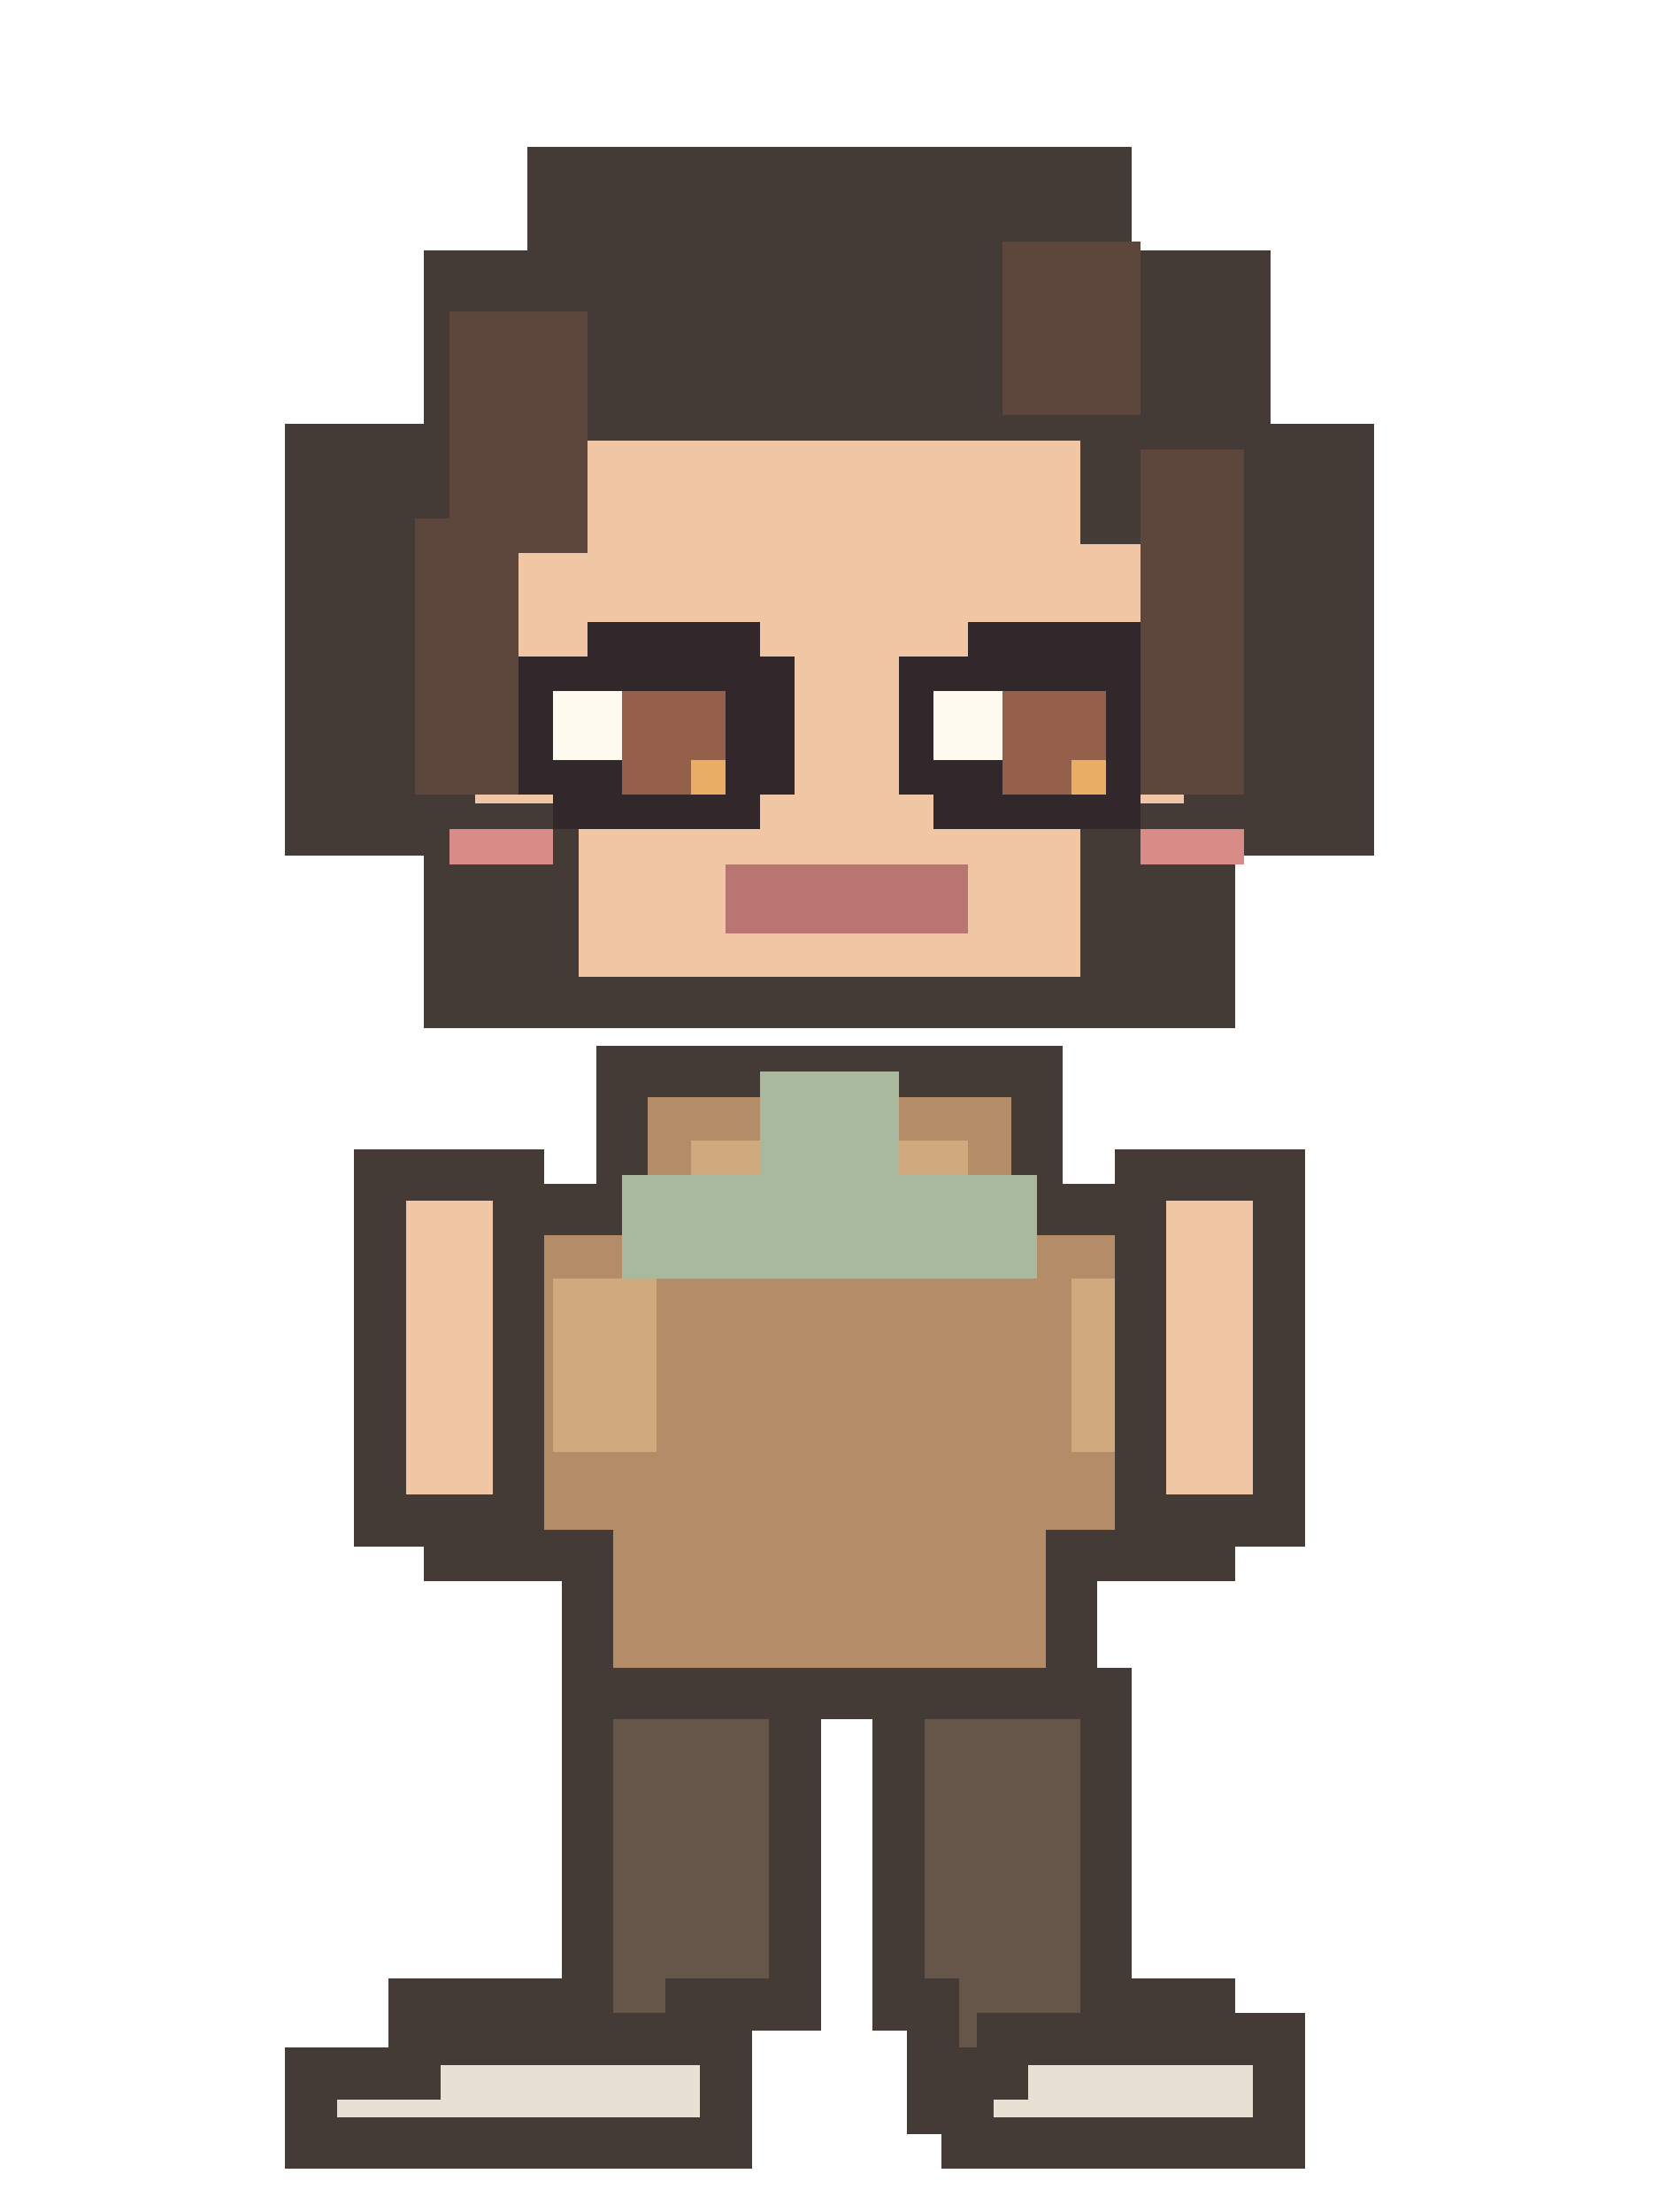
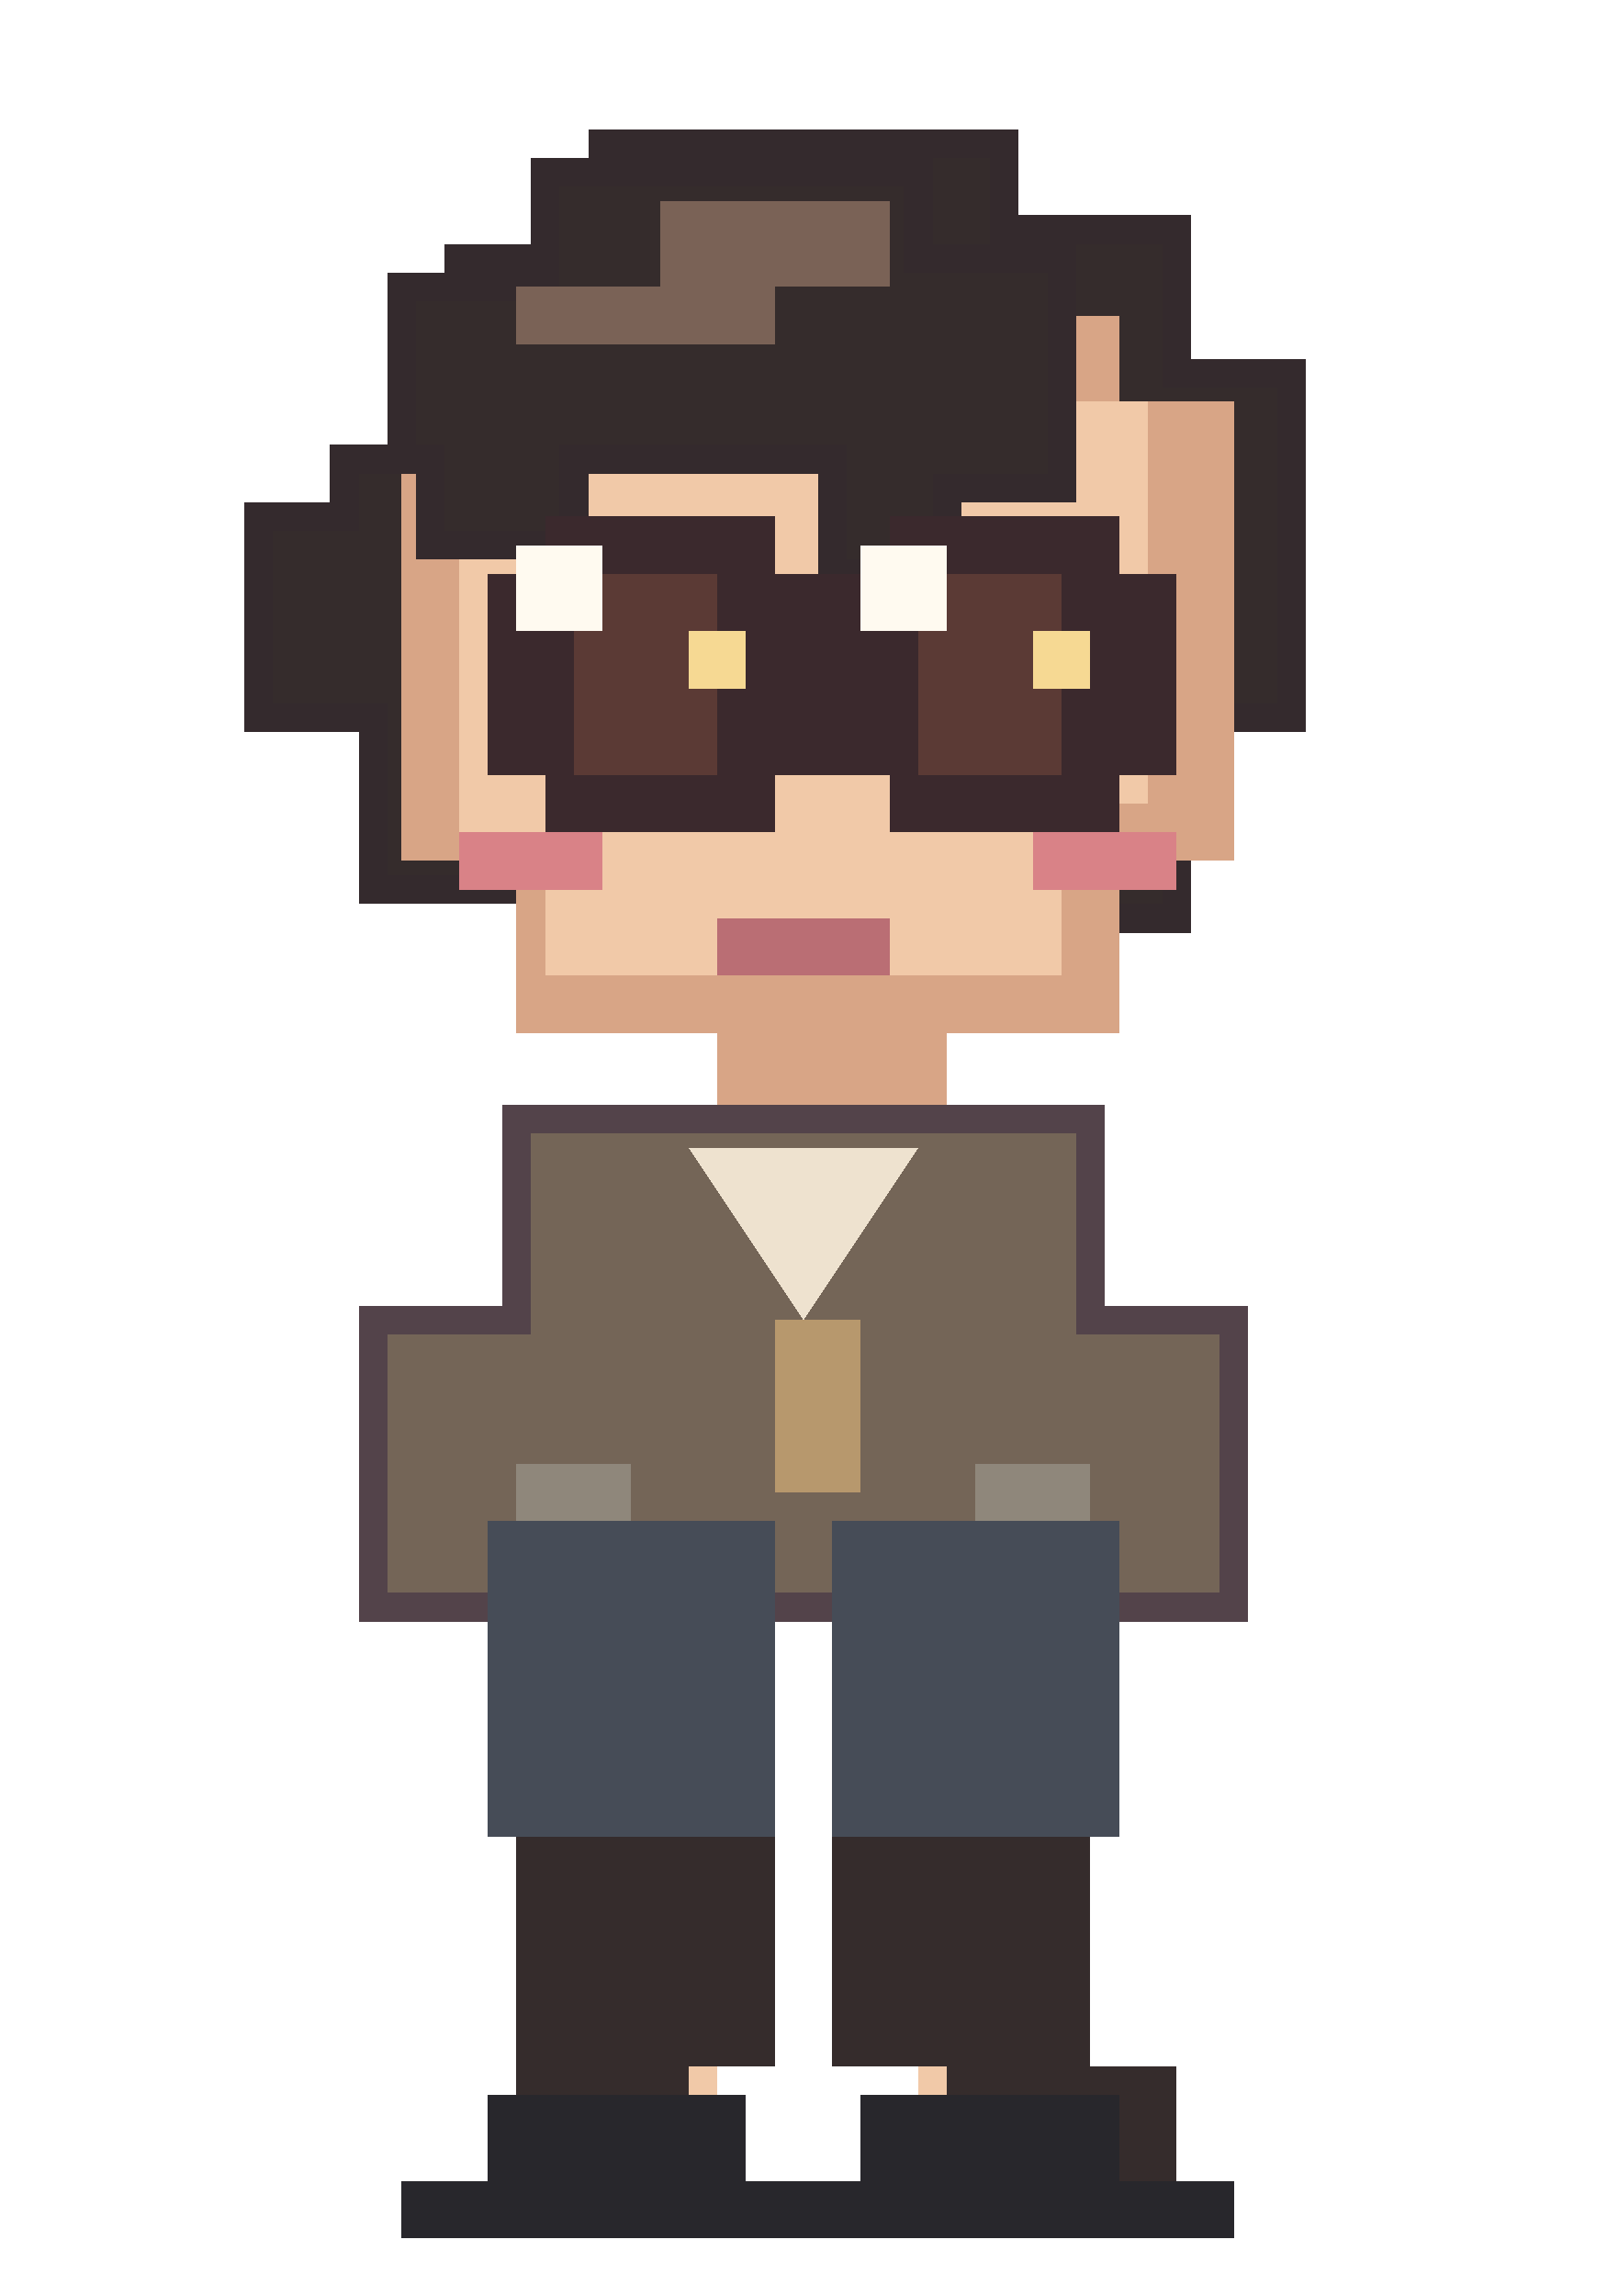
- <svg xmlns="http://www.w3.org/2000/svg" viewBox="0 0 48 64" shape-rendering="crispEdges">
-   <g stroke="#443b36" stroke-width="1.5" stroke-linejoin="miter">
-     <path fill="#443b36" d="M16 5h16v3h4v5h3v11h-4v5h-4v-4H17v4h-4v-5H9V13h4V8h3z" />
-     <path fill="#f0c6a4" d="M16 12h16v3h3v9h-3v5H16v-5h-3v-9h3z" />
-     <path fill="#32272b" d="M15 19h2v-1h5v1h1v4h-1v1h-6v-1h-1z M26 19h2v-1h5v1h1v4h-1v1h-6v-1h-1z" stroke="none" />
-     <path fill="#95604a" d="M18 20h3v3h-3zm11 0h3v3h-3z" stroke="none" />
-     <path fill="#fffaf0" d="M16 20h2v2h-2zm11 0h2v2h-2z" stroke="none" />
-     <path fill="#e9ad63" d="M20 22h1v1h-1zm11 0h1v1h-1z" stroke="none" />
-     <path fill="#d88b87" d="M13 24h3v1h-3zm20 0h3v1h-3z" stroke="none" />
-     <path fill="#b87571" d="M21 25h7v2h-7z" stroke="none" />
-     <path fill="#5d473c" d="M13 9h4v7h-4zm16-2h4v5h-4zm-17 8h3v8h-3zm21-2h3v10h-3z" stroke="none" />
-     <path fill="#b58c68" d="M18 31h12v4h5v10h-4v4H17v-4h-4V35h5z" />
-     <path fill="#d0aa7d" d="M20 33h8v3h-8zm-4 4h3v5h-3zm15 0h2v5h-2z" stroke="none" />
-     <path fill="#f0c6a4" d="M11 34h4v10h-4zm22 0h4v10h-4z" />
-     <path fill="#66564a" d="M17 49h6v9h-3v3h-8v-3h5zm9 0h6v9h3v3h-8v-3h-1z" />
-     <path fill="#e8e0d2" d="M12 59h9v3H9v-2h3zm17 0h8v3h-9v-2h1z" />
-     <path fill="#a8b99d" d="M18 34h12v3H18zm4-3h4v3h-4z" stroke="none" />
-   </g>
+ <svg xmlns="http://www.w3.org/2000/svg" viewBox="0 0 56 80" shape-rendering="crispEdges">
+   <path fill="#352c2c" stroke="#342a2d" stroke-width="1" d="M12 16h4V9h5V5h14v3h6v5h4v12h-4v7h-5v-7h-3v-4H18v10h-5v-6H9V18h3z" />
+   <path fill="#d8a586" d="M25 34h8v7h-8z" />
+   <path fill="#f1c9a8" d="M19 39h5v8h-4v8h-5v-9h4z M32 39h5v7h4v10h-5v-8h-4z" />
+   <path fill="#746557" stroke="#53434a" stroke-width="1" d="M18 39h20v7h5v10H13V46h5z" />
+   <path fill="#464c57" d="M17 53h10v18h-7v-7h-3z M29 53h10v11h-3v7h-7z" />
+   <path fill="#f1c9a8" d="M20 69h5v5h-5z M32 69h5v5h-5z" />
+   <path fill="#eee2cf" d="M24 40h8l-4 6z" />
+   <path fill="#b7986d" d="M27 46h3v6h-3z" />
+   <path fill="#8f877b" d="M18 51h4v2h-4z M34 51h4v2h-4z" />
+   <path fill="#352c2c" d="M18 64h9v8h-3v4h-7v-3h1z M29 64h9v8h3v4h-8v-4h-4z" />
+   <path fill="#28272c" d="M17 73h9v3h3v2H14v-2h3z M30 73h9v3h4v2H28v-2h2z" />
+   <path fill="#d8a586" d="M14 14h4v-3h21v3h4v16h-4v6H18v-6h-4z" />
+   <path fill="#f1c9a8" d="M17 13h4v-2h16v3h3v14h-3v6H19v-5h-3V16h1z" />
+   <path fill="#352c2c" stroke="#342a2d" stroke-width="1" d="M14 16v-6h5V6h13v3h5v8h-4v3h-4v-4H20v3h-5v-3z" />
+   <path fill="#7a6256" d="M18 10h5V7h8v3h-4v2H18z" />
+   <path fill="#3b292d" d="M17 20h2v-2h8v2h2v7h-2v2h-8v-2h-2z M29 20h2v-2h8v2h2v7h-2v2h-8v-2h-2z" />
+   <path fill="#5b3a35" d="M20 20h5v7h-5z M32 20h5v7h-5z" />
+   <path fill="#fffaf0" d="M18 19h3v3h-3z M30 19h3v3h-3z" />
+   <path fill="#f6d993" d="M24 22h2v2h-2z M36 22h2v2h-2z" />
+   <path fill="#d98287" d="M16 29h5v2h-5z M36 29h5v2h-5z" />
+   <path fill="#ba6e74" d="M25 32h6v2h-6z" />
</svg>
